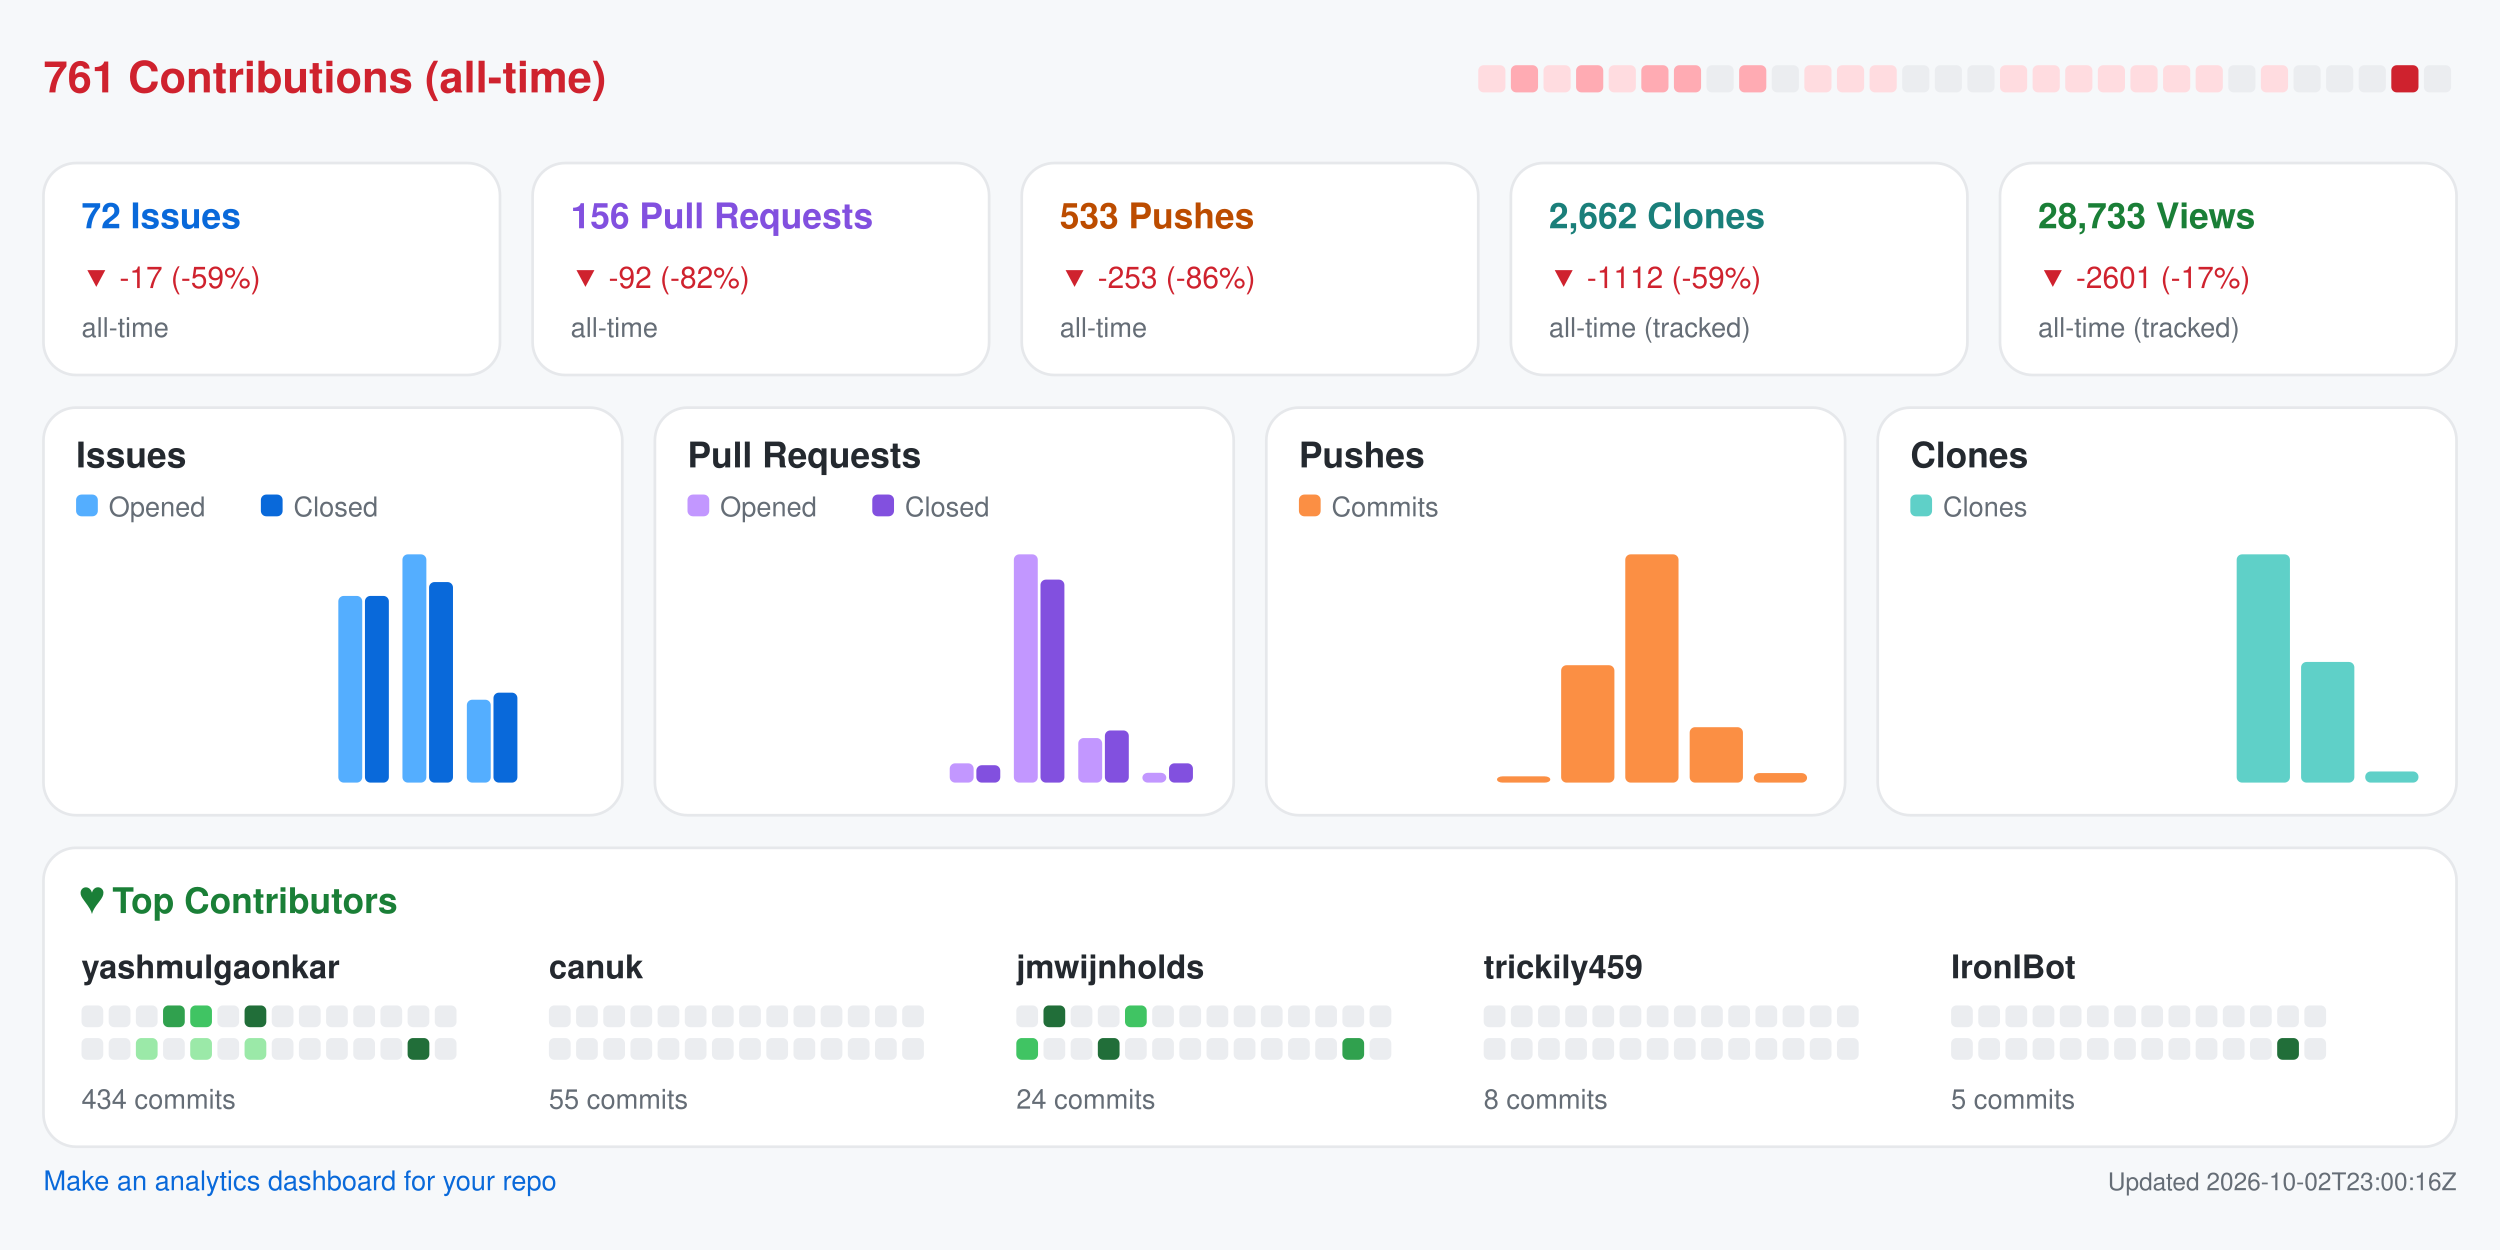
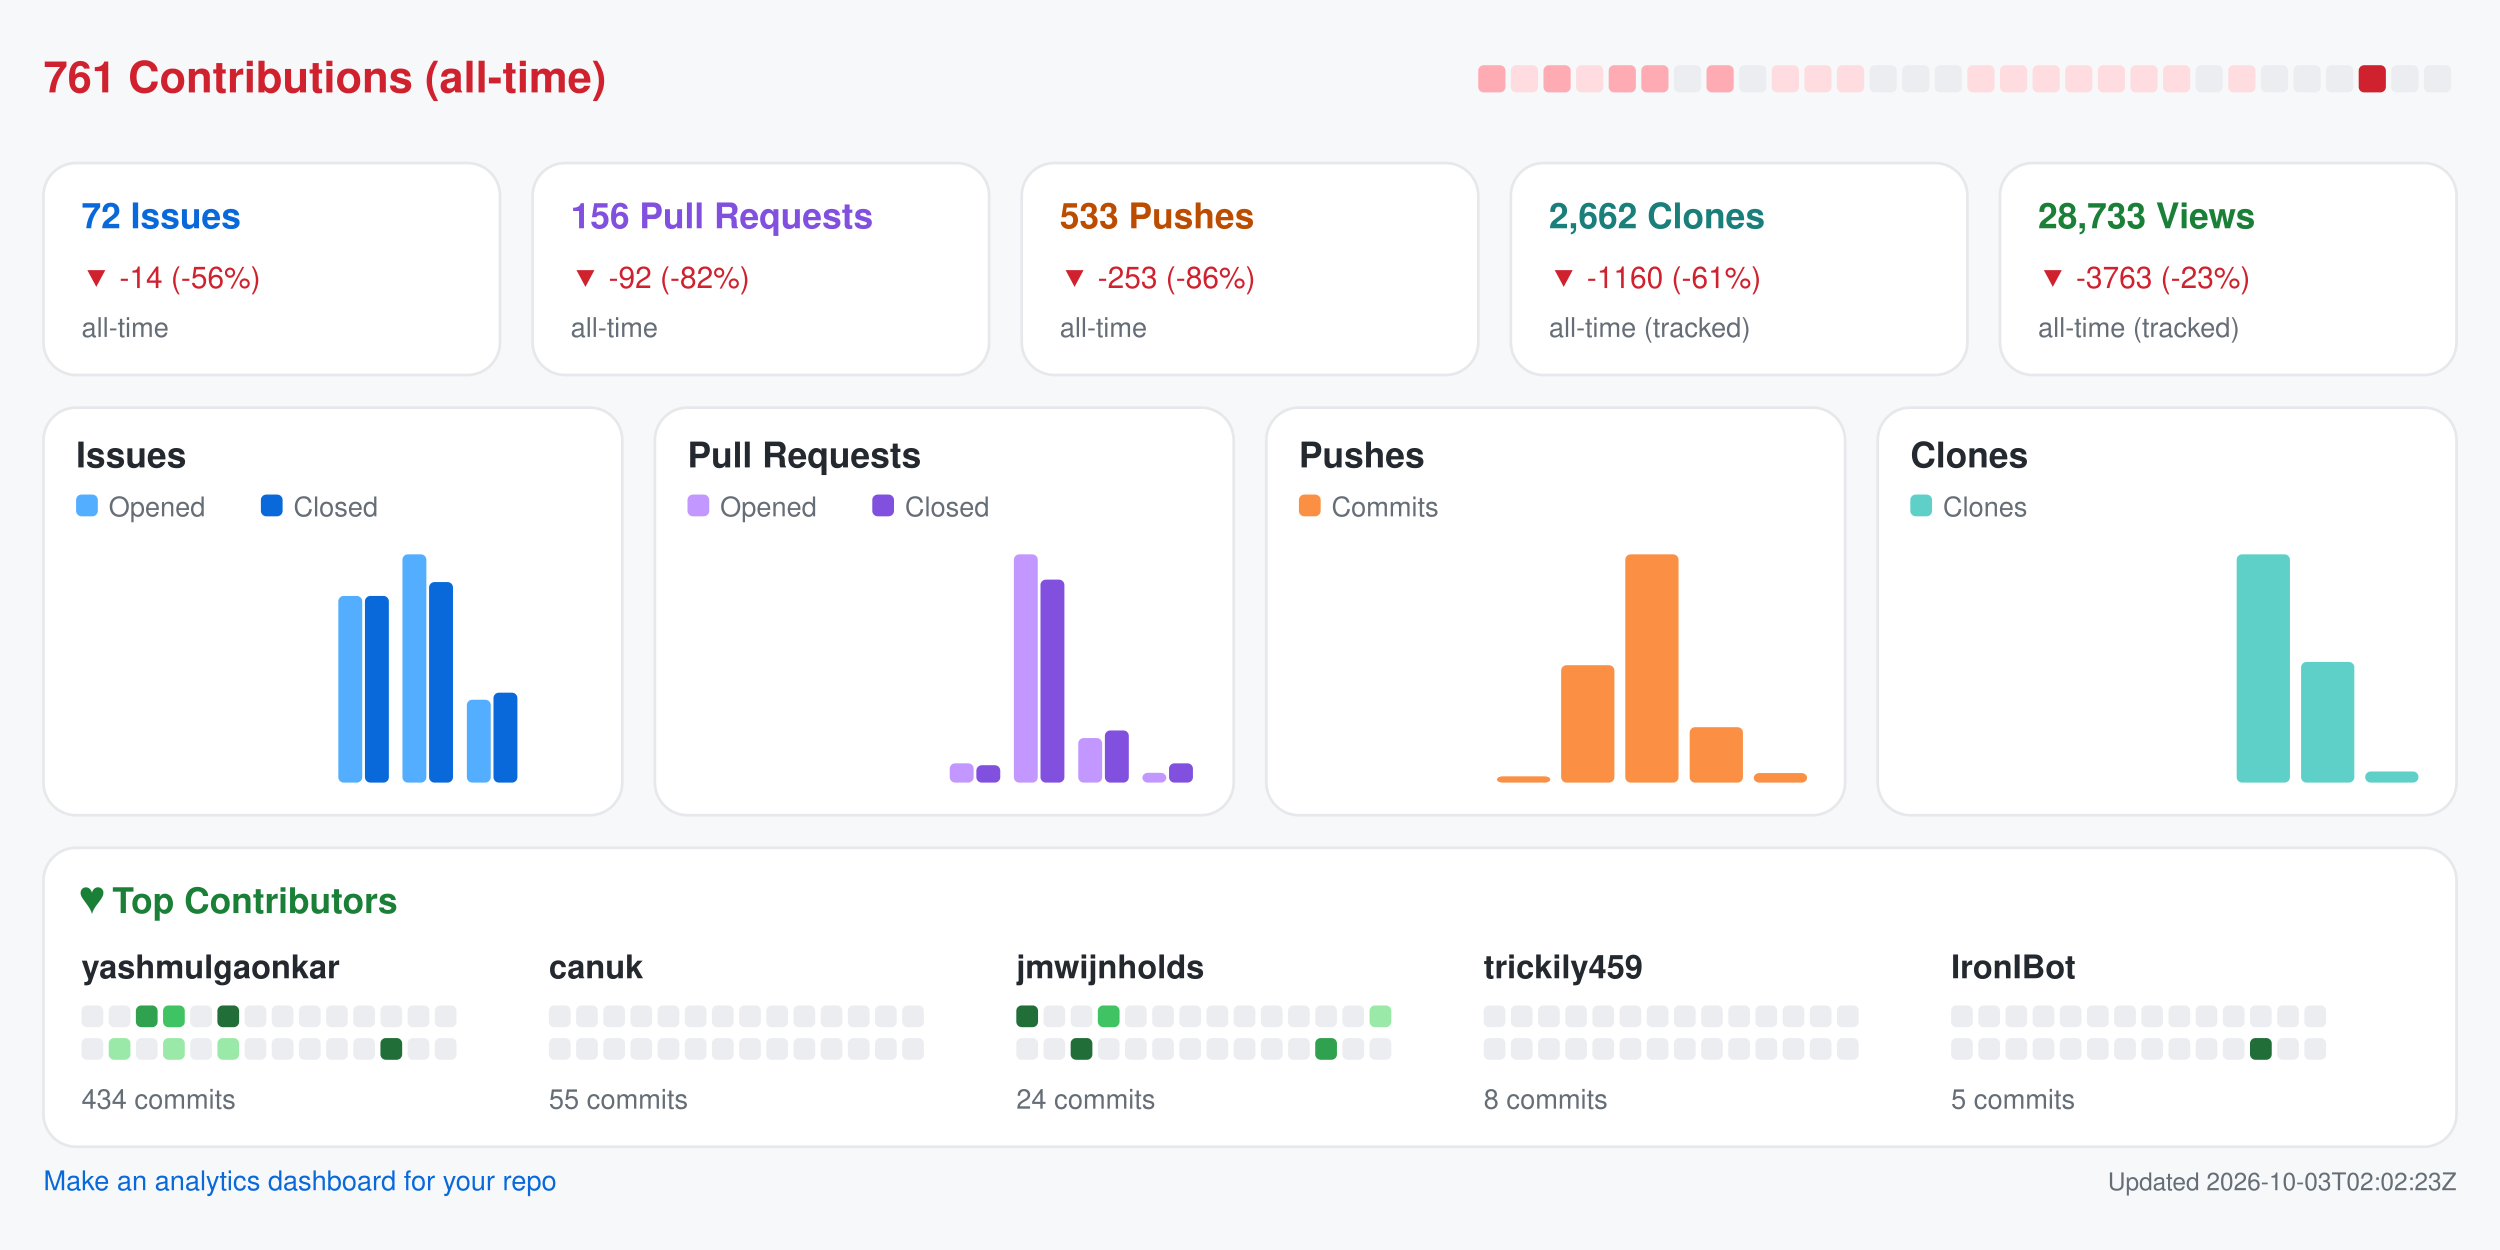
<svg xmlns="http://www.w3.org/2000/svg" width="920" height="460" viewBox="0 0 920 460" role="img" aria-label="Repository analytics for yashmulgaonkar/FlightScnr_Pi">
  <rect x="0.0" y="0.0" width="920.0" height="460.0" rx="0" fill="#f6f8fa" />
  <text x="16.0" y="34.0" fill="#cf222e" font-size="16" font-family="-apple-system,BlinkMacSystemFont,Segoe UI,Helvetica,Arial,sans-serif" font-weight="600" text-anchor="start">761 Contributions (all-time)</text>
-   <rect x="544.0" y="24.0" width="10.0" height="10.0" rx="2" fill="#ffdce0" />
-   <rect x="556.0" y="24.0" width="10.0" height="10.0" rx="2" fill="#ffabb3" />
-   <rect x="568.0" y="24.0" width="10.0" height="10.0" rx="2" fill="#ffdce0" />
-   <rect x="580.0" y="24.0" width="10.0" height="10.0" rx="2" fill="#ffabb3" />
-   <rect x="592.0" y="24.0" width="10.0" height="10.0" rx="2" fill="#ffdce0" />
+   <rect x="544.0" y="24.0" width="10.0" height="10.0" rx="2" fill="#ffabb3" />
+   <rect x="556.0" y="24.0" width="10.0" height="10.0" rx="2" fill="#ffdce0" />
+   <rect x="568.0" y="24.0" width="10.0" height="10.0" rx="2" fill="#ffabb3" />
+   <rect x="580.0" y="24.0" width="10.0" height="10.0" rx="2" fill="#ffdce0" />
+   <rect x="592.0" y="24.0" width="10.0" height="10.0" rx="2" fill="#ffabb3" />
  <rect x="604.0" y="24.0" width="10.0" height="10.0" rx="2" fill="#ffabb3" />
-   <rect x="616.0" y="24.0" width="10.0" height="10.0" rx="2" fill="#ffabb3" />
-   <rect x="628.0" y="24.0" width="10.0" height="10.0" rx="2" fill="#ebedf0" />
-   <rect x="640.0" y="24.0" width="10.0" height="10.0" rx="2" fill="#ffabb3" />
-   <rect x="652.0" y="24.0" width="10.0" height="10.0" rx="2" fill="#ebedf0" />
+   <rect x="616.0" y="24.0" width="10.0" height="10.0" rx="2" fill="#ebedf0" />
+   <rect x="628.0" y="24.0" width="10.0" height="10.0" rx="2" fill="#ffabb3" />
+   <rect x="640.0" y="24.0" width="10.0" height="10.0" rx="2" fill="#ebedf0" />
+   <rect x="652.0" y="24.0" width="10.0" height="10.0" rx="2" fill="#ffdce0" />
  <rect x="664.0" y="24.0" width="10.0" height="10.0" rx="2" fill="#ffdce0" />
  <rect x="676.0" y="24.0" width="10.0" height="10.0" rx="2" fill="#ffdce0" />
-   <rect x="688.0" y="24.0" width="10.0" height="10.0" rx="2" fill="#ffdce0" />
+   <rect x="688.0" y="24.0" width="10.0" height="10.0" rx="2" fill="#ebedf0" />
  <rect x="700.0" y="24.0" width="10.0" height="10.0" rx="2" fill="#ebedf0" />
  <rect x="712.0" y="24.0" width="10.0" height="10.0" rx="2" fill="#ebedf0" />
-   <rect x="724.0" y="24.0" width="10.0" height="10.0" rx="2" fill="#ebedf0" />
+   <rect x="724.0" y="24.0" width="10.0" height="10.0" rx="2" fill="#ffdce0" />
  <rect x="736.0" y="24.0" width="10.0" height="10.0" rx="2" fill="#ffdce0" />
  <rect x="748.0" y="24.0" width="10.0" height="10.0" rx="2" fill="#ffdce0" />
  <rect x="760.0" y="24.0" width="10.0" height="10.0" rx="2" fill="#ffdce0" />
  <rect x="772.0" y="24.0" width="10.0" height="10.0" rx="2" fill="#ffdce0" />
  <rect x="784.0" y="24.0" width="10.0" height="10.0" rx="2" fill="#ffdce0" />
  <rect x="796.0" y="24.0" width="10.0" height="10.0" rx="2" fill="#ffdce0" />
-   <rect x="808.0" y="24.0" width="10.0" height="10.0" rx="2" fill="#ffdce0" />
-   <rect x="820.0" y="24.0" width="10.0" height="10.0" rx="2" fill="#ebedf0" />
-   <rect x="832.0" y="24.0" width="10.0" height="10.0" rx="2" fill="#ffdce0" />
+   <rect x="808.0" y="24.0" width="10.0" height="10.0" rx="2" fill="#ebedf0" />
+   <rect x="820.0" y="24.0" width="10.0" height="10.0" rx="2" fill="#ffdce0" />
+   <rect x="832.0" y="24.0" width="10.0" height="10.0" rx="2" fill="#ebedf0" />
  <rect x="844.0" y="24.0" width="10.0" height="10.0" rx="2" fill="#ebedf0" />
  <rect x="856.0" y="24.0" width="10.0" height="10.0" rx="2" fill="#ebedf0" />
-   <rect x="868.0" y="24.0" width="10.0" height="10.0" rx="2" fill="#ebedf0" />
-   <rect x="880.0" y="24.0" width="10.0" height="10.0" rx="2" fill="#cf222e" />
+   <rect x="868.0" y="24.0" width="10.0" height="10.0" rx="2" fill="#cf222e" />
+   <rect x="880.0" y="24.0" width="10.0" height="10.0" rx="2" fill="#ebedf0" />
  <rect x="892.0" y="24.0" width="10.0" height="10.0" rx="2" fill="#ebedf0" />
  <rect x="16.0" y="60.0" width="168.0" height="78.0" rx="12" fill="#ffffff" stroke="#e6e8eb" />
  <text x="30.0" y="84.0" fill="#0969da" font-size="13" font-family="-apple-system,BlinkMacSystemFont,Segoe UI,Helvetica,Arial,sans-serif" font-weight="600" text-anchor="start">72 Issues</text>
-   <text x="30.0" y="106.0" fill="#cf222e" font-size="11" font-family="-apple-system,BlinkMacSystemFont,Segoe UI,Helvetica,Arial,sans-serif" font-weight="400" text-anchor="start">▼ -17 (-59%)</text>
+   <text x="30.0" y="106.0" fill="#cf222e" font-size="11" font-family="-apple-system,BlinkMacSystemFont,Segoe UI,Helvetica,Arial,sans-serif" font-weight="400" text-anchor="start">▼ -14 (-56%)</text>
  <text x="30.0" y="124.0" fill="#656d76" font-size="10" font-family="-apple-system,BlinkMacSystemFont,Segoe UI,Helvetica,Arial,sans-serif" font-weight="400" text-anchor="start">all-time</text>
  <rect x="196.0" y="60.0" width="168.0" height="78.0" rx="12" fill="#ffffff" stroke="#e6e8eb" />
  <text x="210.0" y="84.0" fill="#8250df" font-size="13" font-family="-apple-system,BlinkMacSystemFont,Segoe UI,Helvetica,Arial,sans-serif" font-weight="600" text-anchor="start">156 Pull Requests</text>
  <text x="210.0" y="106.0" fill="#cf222e" font-size="11" font-family="-apple-system,BlinkMacSystemFont,Segoe UI,Helvetica,Arial,sans-serif" font-weight="400" text-anchor="start">▼ -92 (-82%)</text>
  <text x="210.0" y="124.0" fill="#656d76" font-size="10" font-family="-apple-system,BlinkMacSystemFont,Segoe UI,Helvetica,Arial,sans-serif" font-weight="400" text-anchor="start">all-time</text>
  <rect x="376.0" y="60.0" width="168.0" height="78.0" rx="12" fill="#ffffff" stroke="#e6e8eb" />
  <text x="390.0" y="84.0" fill="#bc4c00" font-size="13" font-family="-apple-system,BlinkMacSystemFont,Segoe UI,Helvetica,Arial,sans-serif" font-weight="600" text-anchor="start">533 Pushes</text>
  <text x="390.0" y="106.0" fill="#cf222e" font-size="11" font-family="-apple-system,BlinkMacSystemFont,Segoe UI,Helvetica,Arial,sans-serif" font-weight="400" text-anchor="start">▼ -253 (-86%)</text>
  <text x="390.0" y="124.0" fill="#656d76" font-size="10" font-family="-apple-system,BlinkMacSystemFont,Segoe UI,Helvetica,Arial,sans-serif" font-weight="400" text-anchor="start">all-time</text>
  <rect x="556.0" y="60.0" width="168.0" height="78.0" rx="12" fill="#ffffff" stroke="#e6e8eb" />
  <text x="570.0" y="84.0" fill="#1a7f7a" font-size="13" font-family="-apple-system,BlinkMacSystemFont,Segoe UI,Helvetica,Arial,sans-serif" font-weight="600" text-anchor="start">2,662 Clones</text>
-   <text x="570.0" y="106.0" fill="#cf222e" font-size="11" font-family="-apple-system,BlinkMacSystemFont,Segoe UI,Helvetica,Arial,sans-serif" font-weight="400" text-anchor="start">▼ -1112 (-59%)</text>
+   <text x="570.0" y="106.0" fill="#cf222e" font-size="11" font-family="-apple-system,BlinkMacSystemFont,Segoe UI,Helvetica,Arial,sans-serif" font-weight="400" text-anchor="start">▼ -1160 (-61%)</text>
  <text x="570.0" y="124.0" fill="#656d76" font-size="10" font-family="-apple-system,BlinkMacSystemFont,Segoe UI,Helvetica,Arial,sans-serif" font-weight="400" text-anchor="start">all-time (tracked)</text>
  <rect x="736.0" y="60.0" width="168.0" height="78.0" rx="12" fill="#ffffff" stroke="#e6e8eb" />
  <text x="750.0" y="84.0" fill="#1a7f37" font-size="13" font-family="-apple-system,BlinkMacSystemFont,Segoe UI,Helvetica,Arial,sans-serif" font-weight="600" text-anchor="start">28,733 Views</text>
-   <text x="750.0" y="106.0" fill="#cf222e" font-size="11" font-family="-apple-system,BlinkMacSystemFont,Segoe UI,Helvetica,Arial,sans-serif" font-weight="400" text-anchor="start">▼ -2601 (-17%)</text>
+   <text x="750.0" y="106.0" fill="#cf222e" font-size="11" font-family="-apple-system,BlinkMacSystemFont,Segoe UI,Helvetica,Arial,sans-serif" font-weight="400" text-anchor="start">▼ -3763 (-23%)</text>
  <text x="750.0" y="124.0" fill="#656d76" font-size="10" font-family="-apple-system,BlinkMacSystemFont,Segoe UI,Helvetica,Arial,sans-serif" font-weight="400" text-anchor="start">all-time (tracked)</text>
  <rect x="16.0" y="150.0" width="213.0" height="150.0" rx="12" fill="#ffffff" stroke="#e6e8eb" />
  <text x="28.0" y="172.0" fill="#24292f" font-size="13" font-family="-apple-system,BlinkMacSystemFont,Segoe UI,Helvetica,Arial,sans-serif" font-weight="600" text-anchor="start">Issues</text>
  <rect x="28.0" y="182.0" width="8.0" height="8.0" rx="2" fill="#54aeff" />
  <text x="40.0" y="190.0" fill="#656d76" font-size="10" font-family="-apple-system,BlinkMacSystemFont,Segoe UI,Helvetica,Arial,sans-serif" font-weight="400" text-anchor="start">Opened</text>
  <rect x="96.0" y="182.0" width="8.0" height="8.0" rx="2" fill="#0969da" />
  <text x="108.0" y="190.0" fill="#656d76" font-size="10" font-family="-apple-system,BlinkMacSystemFont,Segoe UI,Helvetica,Arial,sans-serif" font-weight="400" text-anchor="start">Closed</text>
  <rect x="30.0" y="288.0" width="8.8" height="0.0" rx="2" fill="#54aeff" />
  <rect x="39.8" y="288.0" width="8.8" height="0.0" rx="2" fill="#0969da" />
  <rect x="53.6" y="288.0" width="8.8" height="0.0" rx="2" fill="#54aeff" />
  <rect x="63.4" y="288.0" width="8.8" height="0.0" rx="2" fill="#0969da" />
  <rect x="77.2" y="288.0" width="8.8" height="0.0" rx="2" fill="#54aeff" />
  <rect x="87.1" y="288.0" width="8.8" height="0.0" rx="2" fill="#0969da" />
  <rect x="100.9" y="288.0" width="8.8" height="0.0" rx="2" fill="#54aeff" />
  <rect x="110.7" y="288.0" width="8.8" height="0.0" rx="2" fill="#0969da" />
  <rect x="124.5" y="219.3" width="8.8" height="68.7" rx="2" fill="#54aeff" />
  <rect x="134.3" y="219.3" width="8.8" height="68.7" rx="2" fill="#0969da" />
  <rect x="148.1" y="204.0" width="8.8" height="84.0" rx="2" fill="#54aeff" />
  <rect x="157.9" y="214.2" width="8.8" height="73.8" rx="2" fill="#0969da" />
  <rect x="171.8" y="257.5" width="8.8" height="30.5" rx="2" fill="#54aeff" />
  <rect x="181.6" y="254.9" width="8.8" height="33.1" rx="2" fill="#0969da" />
  <rect x="195.4" y="288.0" width="8.8" height="0.0" rx="2" fill="#54aeff" />
  <rect x="205.2" y="288.0" width="8.8" height="0.0" rx="2" fill="#0969da" />
  <rect x="241.0" y="150.0" width="213.0" height="150.0" rx="12" fill="#ffffff" stroke="#e6e8eb" />
  <text x="253.0" y="172.0" fill="#24292f" font-size="13" font-family="-apple-system,BlinkMacSystemFont,Segoe UI,Helvetica,Arial,sans-serif" font-weight="600" text-anchor="start">Pull Requests</text>
  <rect x="253.0" y="182.0" width="8.0" height="8.0" rx="2" fill="#c297ff" />
  <text x="265.0" y="190.0" fill="#656d76" font-size="10" font-family="-apple-system,BlinkMacSystemFont,Segoe UI,Helvetica,Arial,sans-serif" font-weight="400" text-anchor="start">Opened</text>
  <rect x="321.0" y="182.0" width="8.0" height="8.0" rx="2" fill="#8250df" />
  <text x="333.0" y="190.0" fill="#656d76" font-size="10" font-family="-apple-system,BlinkMacSystemFont,Segoe UI,Helvetica,Arial,sans-serif" font-weight="400" text-anchor="start">Closed</text>
  <rect x="255.0" y="288.0" width="8.8" height="0.0" rx="2" fill="#c297ff" />
  <rect x="264.8" y="288.0" width="8.8" height="0.0" rx="2" fill="#8250df" />
  <rect x="278.6" y="288.0" width="8.8" height="0.0" rx="2" fill="#c297ff" />
  <rect x="288.4" y="288.0" width="8.8" height="0.0" rx="2" fill="#8250df" />
  <rect x="302.2" y="288.0" width="8.8" height="0.0" rx="2" fill="#c297ff" />
  <rect x="312.1" y="288.0" width="8.8" height="0.0" rx="2" fill="#8250df" />
  <rect x="325.9" y="288.0" width="8.8" height="0.0" rx="2" fill="#c297ff" />
  <rect x="335.7" y="288.0" width="8.8" height="0.0" rx="2" fill="#8250df" />
  <rect x="349.5" y="280.9" width="8.8" height="7.1" rx="2" fill="#c297ff" />
  <rect x="359.3" y="281.6" width="8.8" height="6.4" rx="2" fill="#8250df" />
  <rect x="373.1" y="204.0" width="8.8" height="84.0" rx="2" fill="#c297ff" />
  <rect x="382.9" y="213.3" width="8.8" height="74.7" rx="2" fill="#8250df" />
  <rect x="396.8" y="271.6" width="8.8" height="16.4" rx="2" fill="#c297ff" />
  <rect x="406.6" y="268.8" width="8.8" height="19.2" rx="2" fill="#8250df" />
  <rect x="420.4" y="284.4" width="8.8" height="3.6" rx="2" fill="#c297ff" />
  <rect x="430.2" y="280.9" width="8.8" height="7.1" rx="2" fill="#8250df" />
  <rect x="466.0" y="150.0" width="213.0" height="150.0" rx="12" fill="#ffffff" stroke="#e6e8eb" />
  <text x="478.0" y="172.0" fill="#24292f" font-size="13" font-family="-apple-system,BlinkMacSystemFont,Segoe UI,Helvetica,Arial,sans-serif" font-weight="600" text-anchor="start">Pushes</text>
  <rect x="478.0" y="182.0" width="8.0" height="8.0" rx="2" fill="#fb8f44" />
  <text x="490.0" y="190.0" fill="#656d76" font-size="10" font-family="-apple-system,BlinkMacSystemFont,Segoe UI,Helvetica,Arial,sans-serif" font-weight="400" text-anchor="start">Commits</text>
  <rect x="480.0" y="288.0" width="19.6" height="0.0" rx="2" fill="#fb8f44" />
  <rect x="503.6" y="288.0" width="19.6" height="0.0" rx="2" fill="#fb8f44" />
  <rect x="527.2" y="288.0" width="19.6" height="0.0" rx="2" fill="#fb8f44" />
  <rect x="550.9" y="285.7" width="19.6" height="2.3" rx="2" fill="#fb8f44" />
  <rect x="574.5" y="244.8" width="19.6" height="43.2" rx="2" fill="#fb8f44" />
  <rect x="598.1" y="204.0" width="19.6" height="84.0" rx="2" fill="#fb8f44" />
  <rect x="621.8" y="267.6" width="19.6" height="20.4" rx="2" fill="#fb8f44" />
  <rect x="645.4" y="284.5" width="19.6" height="3.5" rx="2" fill="#fb8f44" />
  <rect x="691.0" y="150.0" width="213.0" height="150.0" rx="12" fill="#ffffff" stroke="#e6e8eb" />
  <text x="703.0" y="172.0" fill="#24292f" font-size="13" font-family="-apple-system,BlinkMacSystemFont,Segoe UI,Helvetica,Arial,sans-serif" font-weight="600" text-anchor="start">Clones</text>
  <rect x="703.0" y="182.0" width="8.0" height="8.0" rx="2" fill="#5fd0c8" />
  <text x="715.0" y="190.0" fill="#656d76" font-size="10" font-family="-apple-system,BlinkMacSystemFont,Segoe UI,Helvetica,Arial,sans-serif" font-weight="400" text-anchor="start">Clones</text>
  <rect x="705.0" y="288.0" width="19.6" height="0.0" rx="2" fill="#5fd0c8" />
  <rect x="728.6" y="288.0" width="19.6" height="0.0" rx="2" fill="#5fd0c8" />
  <rect x="752.2" y="288.0" width="19.6" height="0.0" rx="2" fill="#5fd0c8" />
  <rect x="775.9" y="288.0" width="19.6" height="0.0" rx="2" fill="#5fd0c8" />
  <rect x="799.5" y="288.0" width="19.6" height="0.0" rx="2" fill="#5fd0c8" />
  <rect x="823.1" y="204.0" width="19.6" height="84.0" rx="2" fill="#5fd0c8" />
  <rect x="846.8" y="243.6" width="19.6" height="44.4" rx="2" fill="#5fd0c8" />
  <rect x="870.4" y="283.9" width="19.6" height="4.1" rx="2" fill="#5fd0c8" />
  <rect x="16.0" y="312.0" width="888.0" height="110.0" rx="12" fill="#ffffff" stroke="#e6e8eb" />
  <text x="30.0" y="336.0" fill="#1a7f37" font-size="13" font-family="-apple-system,BlinkMacSystemFont,Segoe UI,Helvetica,Arial,sans-serif" font-weight="600" text-anchor="start">♥  Top Contributors</text>
  <text x="30.0" y="360.0" fill="#24292f" font-size="12" font-family="-apple-system,BlinkMacSystemFont,Segoe UI,Helvetica,Arial,sans-serif" font-weight="600" text-anchor="start">yashmulgaonkar</text>
  <rect x="30.0" y="370.0" width="8.0" height="8.0" rx="2" fill="#ebedf0" />
  <rect x="40.0" y="370.0" width="8.0" height="8.0" rx="2" fill="#ebedf0" />
-   <rect x="50.0" y="370.0" width="8.0" height="8.0" rx="2" fill="#ebedf0" />
-   <rect x="60.0" y="370.0" width="8.0" height="8.0" rx="2" fill="#30a14e" />
-   <rect x="70.0" y="370.0" width="8.0" height="8.0" rx="2" fill="#40c463" />
-   <rect x="80.0" y="370.0" width="8.0" height="8.0" rx="2" fill="#ebedf0" />
-   <rect x="90.0" y="370.0" width="8.0" height="8.0" rx="2" fill="#216e39" />
+   <rect x="50.0" y="370.0" width="8.0" height="8.0" rx="2" fill="#30a14e" />
+   <rect x="60.0" y="370.0" width="8.0" height="8.0" rx="2" fill="#40c463" />
+   <rect x="70.0" y="370.0" width="8.0" height="8.0" rx="2" fill="#ebedf0" />
+   <rect x="80.0" y="370.0" width="8.0" height="8.0" rx="2" fill="#216e39" />
+   <rect x="90.0" y="370.0" width="8.0" height="8.0" rx="2" fill="#ebedf0" />
  <rect x="100.0" y="370.0" width="8.0" height="8.0" rx="2" fill="#ebedf0" />
  <rect x="110.0" y="370.0" width="8.0" height="8.0" rx="2" fill="#ebedf0" />
  <rect x="120.0" y="370.0" width="8.0" height="8.0" rx="2" fill="#ebedf0" />
  <rect x="130.0" y="370.0" width="8.0" height="8.0" rx="2" fill="#ebedf0" />
  <rect x="140.0" y="370.0" width="8.0" height="8.0" rx="2" fill="#ebedf0" />
  <rect x="150.0" y="370.0" width="8.0" height="8.0" rx="2" fill="#ebedf0" />
  <rect x="160.0" y="370.0" width="8.0" height="8.0" rx="2" fill="#ebedf0" />
  <rect x="30.0" y="382.0" width="8.0" height="8.0" rx="2" fill="#ebedf0" />
-   <rect x="40.0" y="382.0" width="8.0" height="8.0" rx="2" fill="#ebedf0" />
-   <rect x="50.0" y="382.0" width="8.0" height="8.0" rx="2" fill="#9be9a8" />
-   <rect x="60.0" y="382.0" width="8.0" height="8.0" rx="2" fill="#ebedf0" />
-   <rect x="70.0" y="382.0" width="8.0" height="8.0" rx="2" fill="#9be9a8" />
-   <rect x="80.0" y="382.0" width="8.0" height="8.0" rx="2" fill="#ebedf0" />
-   <rect x="90.0" y="382.0" width="8.0" height="8.0" rx="2" fill="#9be9a8" />
+   <rect x="40.0" y="382.0" width="8.0" height="8.0" rx="2" fill="#9be9a8" />
+   <rect x="50.0" y="382.0" width="8.0" height="8.0" rx="2" fill="#ebedf0" />
+   <rect x="60.0" y="382.0" width="8.0" height="8.0" rx="2" fill="#9be9a8" />
+   <rect x="70.0" y="382.0" width="8.0" height="8.0" rx="2" fill="#ebedf0" />
+   <rect x="80.0" y="382.0" width="8.0" height="8.0" rx="2" fill="#9be9a8" />
+   <rect x="90.0" y="382.0" width="8.0" height="8.0" rx="2" fill="#ebedf0" />
  <rect x="100.0" y="382.0" width="8.0" height="8.0" rx="2" fill="#ebedf0" />
  <rect x="110.0" y="382.0" width="8.0" height="8.0" rx="2" fill="#ebedf0" />
  <rect x="120.0" y="382.0" width="8.0" height="8.0" rx="2" fill="#ebedf0" />
  <rect x="130.0" y="382.0" width="8.0" height="8.0" rx="2" fill="#ebedf0" />
-   <rect x="140.0" y="382.0" width="8.0" height="8.0" rx="2" fill="#ebedf0" />
-   <rect x="150.0" y="382.0" width="8.0" height="8.0" rx="2" fill="#216e39" />
+   <rect x="140.0" y="382.0" width="8.0" height="8.0" rx="2" fill="#216e39" />
+   <rect x="150.0" y="382.0" width="8.0" height="8.0" rx="2" fill="#ebedf0" />
  <rect x="160.0" y="382.0" width="8.0" height="8.0" rx="2" fill="#ebedf0" />
  <text x="30.0" y="408.0" fill="#656d76" font-size="10" font-family="-apple-system,BlinkMacSystemFont,Segoe UI,Helvetica,Arial,sans-serif" font-weight="400" text-anchor="start">434 commits</text>
  <text x="202.0" y="360.0" fill="#24292f" font-size="12" font-family="-apple-system,BlinkMacSystemFont,Segoe UI,Helvetica,Arial,sans-serif" font-weight="600" text-anchor="start">canuk</text>
  <rect x="202.0" y="370.0" width="8.0" height="8.0" rx="2" fill="#ebedf0" />
  <rect x="212.0" y="370.0" width="8.0" height="8.0" rx="2" fill="#ebedf0" />
  <rect x="222.0" y="370.0" width="8.0" height="8.0" rx="2" fill="#ebedf0" />
  <rect x="232.0" y="370.0" width="8.0" height="8.0" rx="2" fill="#ebedf0" />
  <rect x="242.0" y="370.0" width="8.0" height="8.0" rx="2" fill="#ebedf0" />
  <rect x="252.0" y="370.0" width="8.0" height="8.0" rx="2" fill="#ebedf0" />
  <rect x="262.0" y="370.0" width="8.0" height="8.0" rx="2" fill="#ebedf0" />
  <rect x="272.0" y="370.0" width="8.0" height="8.0" rx="2" fill="#ebedf0" />
  <rect x="282.0" y="370.0" width="8.0" height="8.0" rx="2" fill="#ebedf0" />
  <rect x="292.0" y="370.0" width="8.0" height="8.0" rx="2" fill="#ebedf0" />
  <rect x="302.0" y="370.0" width="8.0" height="8.0" rx="2" fill="#ebedf0" />
  <rect x="312.0" y="370.0" width="8.0" height="8.0" rx="2" fill="#ebedf0" />
  <rect x="322.0" y="370.0" width="8.0" height="8.0" rx="2" fill="#ebedf0" />
  <rect x="332.0" y="370.0" width="8.0" height="8.0" rx="2" fill="#ebedf0" />
  <rect x="202.0" y="382.0" width="8.0" height="8.0" rx="2" fill="#ebedf0" />
  <rect x="212.0" y="382.0" width="8.0" height="8.0" rx="2" fill="#ebedf0" />
  <rect x="222.0" y="382.0" width="8.0" height="8.0" rx="2" fill="#ebedf0" />
  <rect x="232.0" y="382.0" width="8.0" height="8.0" rx="2" fill="#ebedf0" />
  <rect x="242.0" y="382.0" width="8.0" height="8.0" rx="2" fill="#ebedf0" />
  <rect x="252.0" y="382.0" width="8.0" height="8.0" rx="2" fill="#ebedf0" />
  <rect x="262.0" y="382.0" width="8.0" height="8.0" rx="2" fill="#ebedf0" />
  <rect x="272.0" y="382.0" width="8.0" height="8.0" rx="2" fill="#ebedf0" />
  <rect x="282.0" y="382.0" width="8.0" height="8.0" rx="2" fill="#ebedf0" />
  <rect x="292.0" y="382.0" width="8.0" height="8.0" rx="2" fill="#ebedf0" />
  <rect x="302.0" y="382.0" width="8.0" height="8.0" rx="2" fill="#ebedf0" />
  <rect x="312.0" y="382.0" width="8.0" height="8.0" rx="2" fill="#ebedf0" />
  <rect x="322.0" y="382.0" width="8.0" height="8.0" rx="2" fill="#ebedf0" />
  <rect x="332.0" y="382.0" width="8.0" height="8.0" rx="2" fill="#ebedf0" />
  <text x="202.0" y="408.0" fill="#656d76" font-size="10" font-family="-apple-system,BlinkMacSystemFont,Segoe UI,Helvetica,Arial,sans-serif" font-weight="400" text-anchor="start">55 commits</text>
  <text x="374.0" y="360.0" fill="#24292f" font-size="12" font-family="-apple-system,BlinkMacSystemFont,Segoe UI,Helvetica,Arial,sans-serif" font-weight="600" text-anchor="start">jmwijnholds</text>
-   <rect x="374.0" y="370.0" width="8.0" height="8.0" rx="2" fill="#ebedf0" />
-   <rect x="384.0" y="370.0" width="8.0" height="8.0" rx="2" fill="#216e39" />
+   <rect x="374.0" y="370.0" width="8.0" height="8.0" rx="2" fill="#216e39" />
+   <rect x="384.0" y="370.0" width="8.0" height="8.0" rx="2" fill="#ebedf0" />
  <rect x="394.0" y="370.0" width="8.0" height="8.0" rx="2" fill="#ebedf0" />
-   <rect x="404.0" y="370.0" width="8.0" height="8.0" rx="2" fill="#ebedf0" />
-   <rect x="414.0" y="370.0" width="8.0" height="8.0" rx="2" fill="#40c463" />
+   <rect x="404.0" y="370.0" width="8.0" height="8.0" rx="2" fill="#40c463" />
+   <rect x="414.0" y="370.0" width="8.0" height="8.0" rx="2" fill="#ebedf0" />
  <rect x="424.0" y="370.0" width="8.0" height="8.0" rx="2" fill="#ebedf0" />
  <rect x="434.0" y="370.0" width="8.0" height="8.0" rx="2" fill="#ebedf0" />
  <rect x="444.0" y="370.0" width="8.0" height="8.0" rx="2" fill="#ebedf0" />
  <rect x="454.0" y="370.0" width="8.0" height="8.0" rx="2" fill="#ebedf0" />
  <rect x="464.0" y="370.0" width="8.0" height="8.0" rx="2" fill="#ebedf0" />
  <rect x="474.0" y="370.0" width="8.0" height="8.0" rx="2" fill="#ebedf0" />
  <rect x="484.0" y="370.0" width="8.0" height="8.0" rx="2" fill="#ebedf0" />
  <rect x="494.0" y="370.0" width="8.0" height="8.0" rx="2" fill="#ebedf0" />
-   <rect x="504.0" y="370.0" width="8.0" height="8.0" rx="2" fill="#ebedf0" />
-   <rect x="374.0" y="382.0" width="8.0" height="8.0" rx="2" fill="#40c463" />
+   <rect x="504.0" y="370.0" width="8.0" height="8.0" rx="2" fill="#9be9a8" />
+   <rect x="374.0" y="382.0" width="8.0" height="8.0" rx="2" fill="#ebedf0" />
  <rect x="384.0" y="382.0" width="8.0" height="8.0" rx="2" fill="#ebedf0" />
-   <rect x="394.0" y="382.0" width="8.0" height="8.0" rx="2" fill="#ebedf0" />
-   <rect x="404.0" y="382.0" width="8.0" height="8.0" rx="2" fill="#216e39" />
+   <rect x="394.0" y="382.0" width="8.0" height="8.0" rx="2" fill="#216e39" />
+   <rect x="404.0" y="382.0" width="8.0" height="8.0" rx="2" fill="#ebedf0" />
  <rect x="414.0" y="382.0" width="8.0" height="8.0" rx="2" fill="#ebedf0" />
  <rect x="424.0" y="382.0" width="8.0" height="8.0" rx="2" fill="#ebedf0" />
  <rect x="434.0" y="382.0" width="8.0" height="8.0" rx="2" fill="#ebedf0" />
  <rect x="444.0" y="382.0" width="8.0" height="8.0" rx="2" fill="#ebedf0" />
  <rect x="454.0" y="382.0" width="8.0" height="8.0" rx="2" fill="#ebedf0" />
  <rect x="464.0" y="382.0" width="8.0" height="8.0" rx="2" fill="#ebedf0" />
  <rect x="474.0" y="382.0" width="8.0" height="8.0" rx="2" fill="#ebedf0" />
-   <rect x="484.0" y="382.0" width="8.0" height="8.0" rx="2" fill="#ebedf0" />
-   <rect x="494.0" y="382.0" width="8.0" height="8.0" rx="2" fill="#30a14e" />
+   <rect x="484.0" y="382.0" width="8.0" height="8.0" rx="2" fill="#30a14e" />
+   <rect x="494.0" y="382.0" width="8.0" height="8.0" rx="2" fill="#ebedf0" />
  <rect x="504.0" y="382.0" width="8.0" height="8.0" rx="2" fill="#ebedf0" />
  <text x="374.0" y="408.0" fill="#656d76" font-size="10" font-family="-apple-system,BlinkMacSystemFont,Segoe UI,Helvetica,Arial,sans-serif" font-weight="400" text-anchor="start">24 commits</text>
  <text x="546.0" y="360.0" fill="#24292f" font-size="12" font-family="-apple-system,BlinkMacSystemFont,Segoe UI,Helvetica,Arial,sans-serif" font-weight="600" text-anchor="start">trickily459</text>
  <rect x="546.0" y="370.0" width="8.0" height="8.0" rx="2" fill="#ebedf0" />
  <rect x="556.0" y="370.0" width="8.0" height="8.0" rx="2" fill="#ebedf0" />
  <rect x="566.0" y="370.0" width="8.0" height="8.0" rx="2" fill="#ebedf0" />
  <rect x="576.0" y="370.0" width="8.0" height="8.0" rx="2" fill="#ebedf0" />
  <rect x="586.0" y="370.0" width="8.0" height="8.0" rx="2" fill="#ebedf0" />
  <rect x="596.0" y="370.0" width="8.0" height="8.0" rx="2" fill="#ebedf0" />
  <rect x="606.0" y="370.0" width="8.0" height="8.0" rx="2" fill="#ebedf0" />
  <rect x="616.0" y="370.0" width="8.0" height="8.0" rx="2" fill="#ebedf0" />
  <rect x="626.0" y="370.0" width="8.0" height="8.0" rx="2" fill="#ebedf0" />
  <rect x="636.0" y="370.0" width="8.0" height="8.0" rx="2" fill="#ebedf0" />
  <rect x="646.0" y="370.0" width="8.0" height="8.0" rx="2" fill="#ebedf0" />
  <rect x="656.0" y="370.0" width="8.0" height="8.0" rx="2" fill="#ebedf0" />
  <rect x="666.0" y="370.0" width="8.0" height="8.0" rx="2" fill="#ebedf0" />
  <rect x="676.0" y="370.0" width="8.0" height="8.0" rx="2" fill="#ebedf0" />
  <rect x="546.0" y="382.0" width="8.0" height="8.0" rx="2" fill="#ebedf0" />
  <rect x="556.0" y="382.0" width="8.0" height="8.0" rx="2" fill="#ebedf0" />
  <rect x="566.0" y="382.0" width="8.0" height="8.0" rx="2" fill="#ebedf0" />
  <rect x="576.0" y="382.0" width="8.0" height="8.0" rx="2" fill="#ebedf0" />
  <rect x="586.0" y="382.0" width="8.0" height="8.0" rx="2" fill="#ebedf0" />
  <rect x="596.0" y="382.0" width="8.0" height="8.0" rx="2" fill="#ebedf0" />
  <rect x="606.0" y="382.0" width="8.0" height="8.0" rx="2" fill="#ebedf0" />
  <rect x="616.0" y="382.0" width="8.0" height="8.0" rx="2" fill="#ebedf0" />
  <rect x="626.0" y="382.0" width="8.0" height="8.0" rx="2" fill="#ebedf0" />
  <rect x="636.0" y="382.0" width="8.0" height="8.0" rx="2" fill="#ebedf0" />
  <rect x="646.0" y="382.0" width="8.0" height="8.0" rx="2" fill="#ebedf0" />
  <rect x="656.0" y="382.0" width="8.0" height="8.0" rx="2" fill="#ebedf0" />
  <rect x="666.0" y="382.0" width="8.0" height="8.0" rx="2" fill="#ebedf0" />
  <rect x="676.0" y="382.0" width="8.0" height="8.0" rx="2" fill="#ebedf0" />
  <text x="546.0" y="408.0" fill="#656d76" font-size="10" font-family="-apple-system,BlinkMacSystemFont,Segoe UI,Helvetica,Arial,sans-serif" font-weight="400" text-anchor="start">8 commits</text>
  <text x="718.0" y="360.0" fill="#24292f" font-size="12" font-family="-apple-system,BlinkMacSystemFont,Segoe UI,Helvetica,Arial,sans-serif" font-weight="600" text-anchor="start">IronIBot</text>
  <rect x="718.0" y="370.0" width="8.0" height="8.0" rx="2" fill="#ebedf0" />
  <rect x="728.0" y="370.0" width="8.0" height="8.0" rx="2" fill="#ebedf0" />
  <rect x="738.0" y="370.0" width="8.0" height="8.0" rx="2" fill="#ebedf0" />
  <rect x="748.0" y="370.0" width="8.0" height="8.0" rx="2" fill="#ebedf0" />
  <rect x="758.0" y="370.0" width="8.0" height="8.0" rx="2" fill="#ebedf0" />
  <rect x="768.0" y="370.0" width="8.0" height="8.0" rx="2" fill="#ebedf0" />
  <rect x="778.0" y="370.0" width="8.0" height="8.0" rx="2" fill="#ebedf0" />
  <rect x="788.0" y="370.0" width="8.0" height="8.0" rx="2" fill="#ebedf0" />
  <rect x="798.0" y="370.0" width="8.0" height="8.0" rx="2" fill="#ebedf0" />
  <rect x="808.0" y="370.0" width="8.0" height="8.0" rx="2" fill="#ebedf0" />
  <rect x="818.0" y="370.0" width="8.0" height="8.0" rx="2" fill="#ebedf0" />
  <rect x="828.0" y="370.0" width="8.0" height="8.0" rx="2" fill="#ebedf0" />
  <rect x="838.0" y="370.0" width="8.0" height="8.0" rx="2" fill="#ebedf0" />
  <rect x="848.0" y="370.0" width="8.0" height="8.0" rx="2" fill="#ebedf0" />
  <rect x="718.0" y="382.0" width="8.0" height="8.0" rx="2" fill="#ebedf0" />
  <rect x="728.0" y="382.0" width="8.0" height="8.0" rx="2" fill="#ebedf0" />
  <rect x="738.0" y="382.0" width="8.0" height="8.0" rx="2" fill="#ebedf0" />
  <rect x="748.0" y="382.0" width="8.0" height="8.0" rx="2" fill="#ebedf0" />
  <rect x="758.0" y="382.0" width="8.0" height="8.0" rx="2" fill="#ebedf0" />
  <rect x="768.0" y="382.0" width="8.0" height="8.0" rx="2" fill="#ebedf0" />
  <rect x="778.0" y="382.0" width="8.0" height="8.0" rx="2" fill="#ebedf0" />
  <rect x="788.0" y="382.0" width="8.0" height="8.0" rx="2" fill="#ebedf0" />
  <rect x="798.0" y="382.0" width="8.0" height="8.0" rx="2" fill="#ebedf0" />
  <rect x="808.0" y="382.0" width="8.0" height="8.0" rx="2" fill="#ebedf0" />
  <rect x="818.0" y="382.0" width="8.0" height="8.0" rx="2" fill="#ebedf0" />
-   <rect x="828.0" y="382.0" width="8.0" height="8.0" rx="2" fill="#ebedf0" />
-   <rect x="838.0" y="382.0" width="8.0" height="8.0" rx="2" fill="#216e39" />
+   <rect x="828.0" y="382.0" width="8.0" height="8.0" rx="2" fill="#216e39" />
+   <rect x="838.0" y="382.0" width="8.0" height="8.0" rx="2" fill="#ebedf0" />
  <rect x="848.0" y="382.0" width="8.0" height="8.0" rx="2" fill="#ebedf0" />
  <text x="718.0" y="408.0" fill="#656d76" font-size="10" font-family="-apple-system,BlinkMacSystemFont,Segoe UI,Helvetica,Arial,sans-serif" font-weight="400" text-anchor="start">5 commits</text>
  <a href="https://github.com/yashmulgaonkar/repo-analytics" target="_blank" rel="noopener noreferrer">
    <text x="16.0" y="438.0" fill="#0969da" font-size="10" font-family="-apple-system,BlinkMacSystemFont,Segoe UI,Helvetica,Arial,sans-serif" font-weight="400" text-anchor="start">Make an analytics dashboard for your repo</text>
  </a>
-   <text x="904.0" y="438.0" fill="#656d76" font-size="9" font-family="-apple-system,BlinkMacSystemFont,Segoe UI,Helvetica,Arial,sans-serif" font-weight="400" text-anchor="end">Updated 2026-10-02T23:00:16Z</text>
+   <text x="904.0" y="438.0" fill="#656d76" font-size="9" font-family="-apple-system,BlinkMacSystemFont,Segoe UI,Helvetica,Arial,sans-serif" font-weight="400" text-anchor="end">Updated 2026-10-03T02:02:23Z</text>
</svg>
